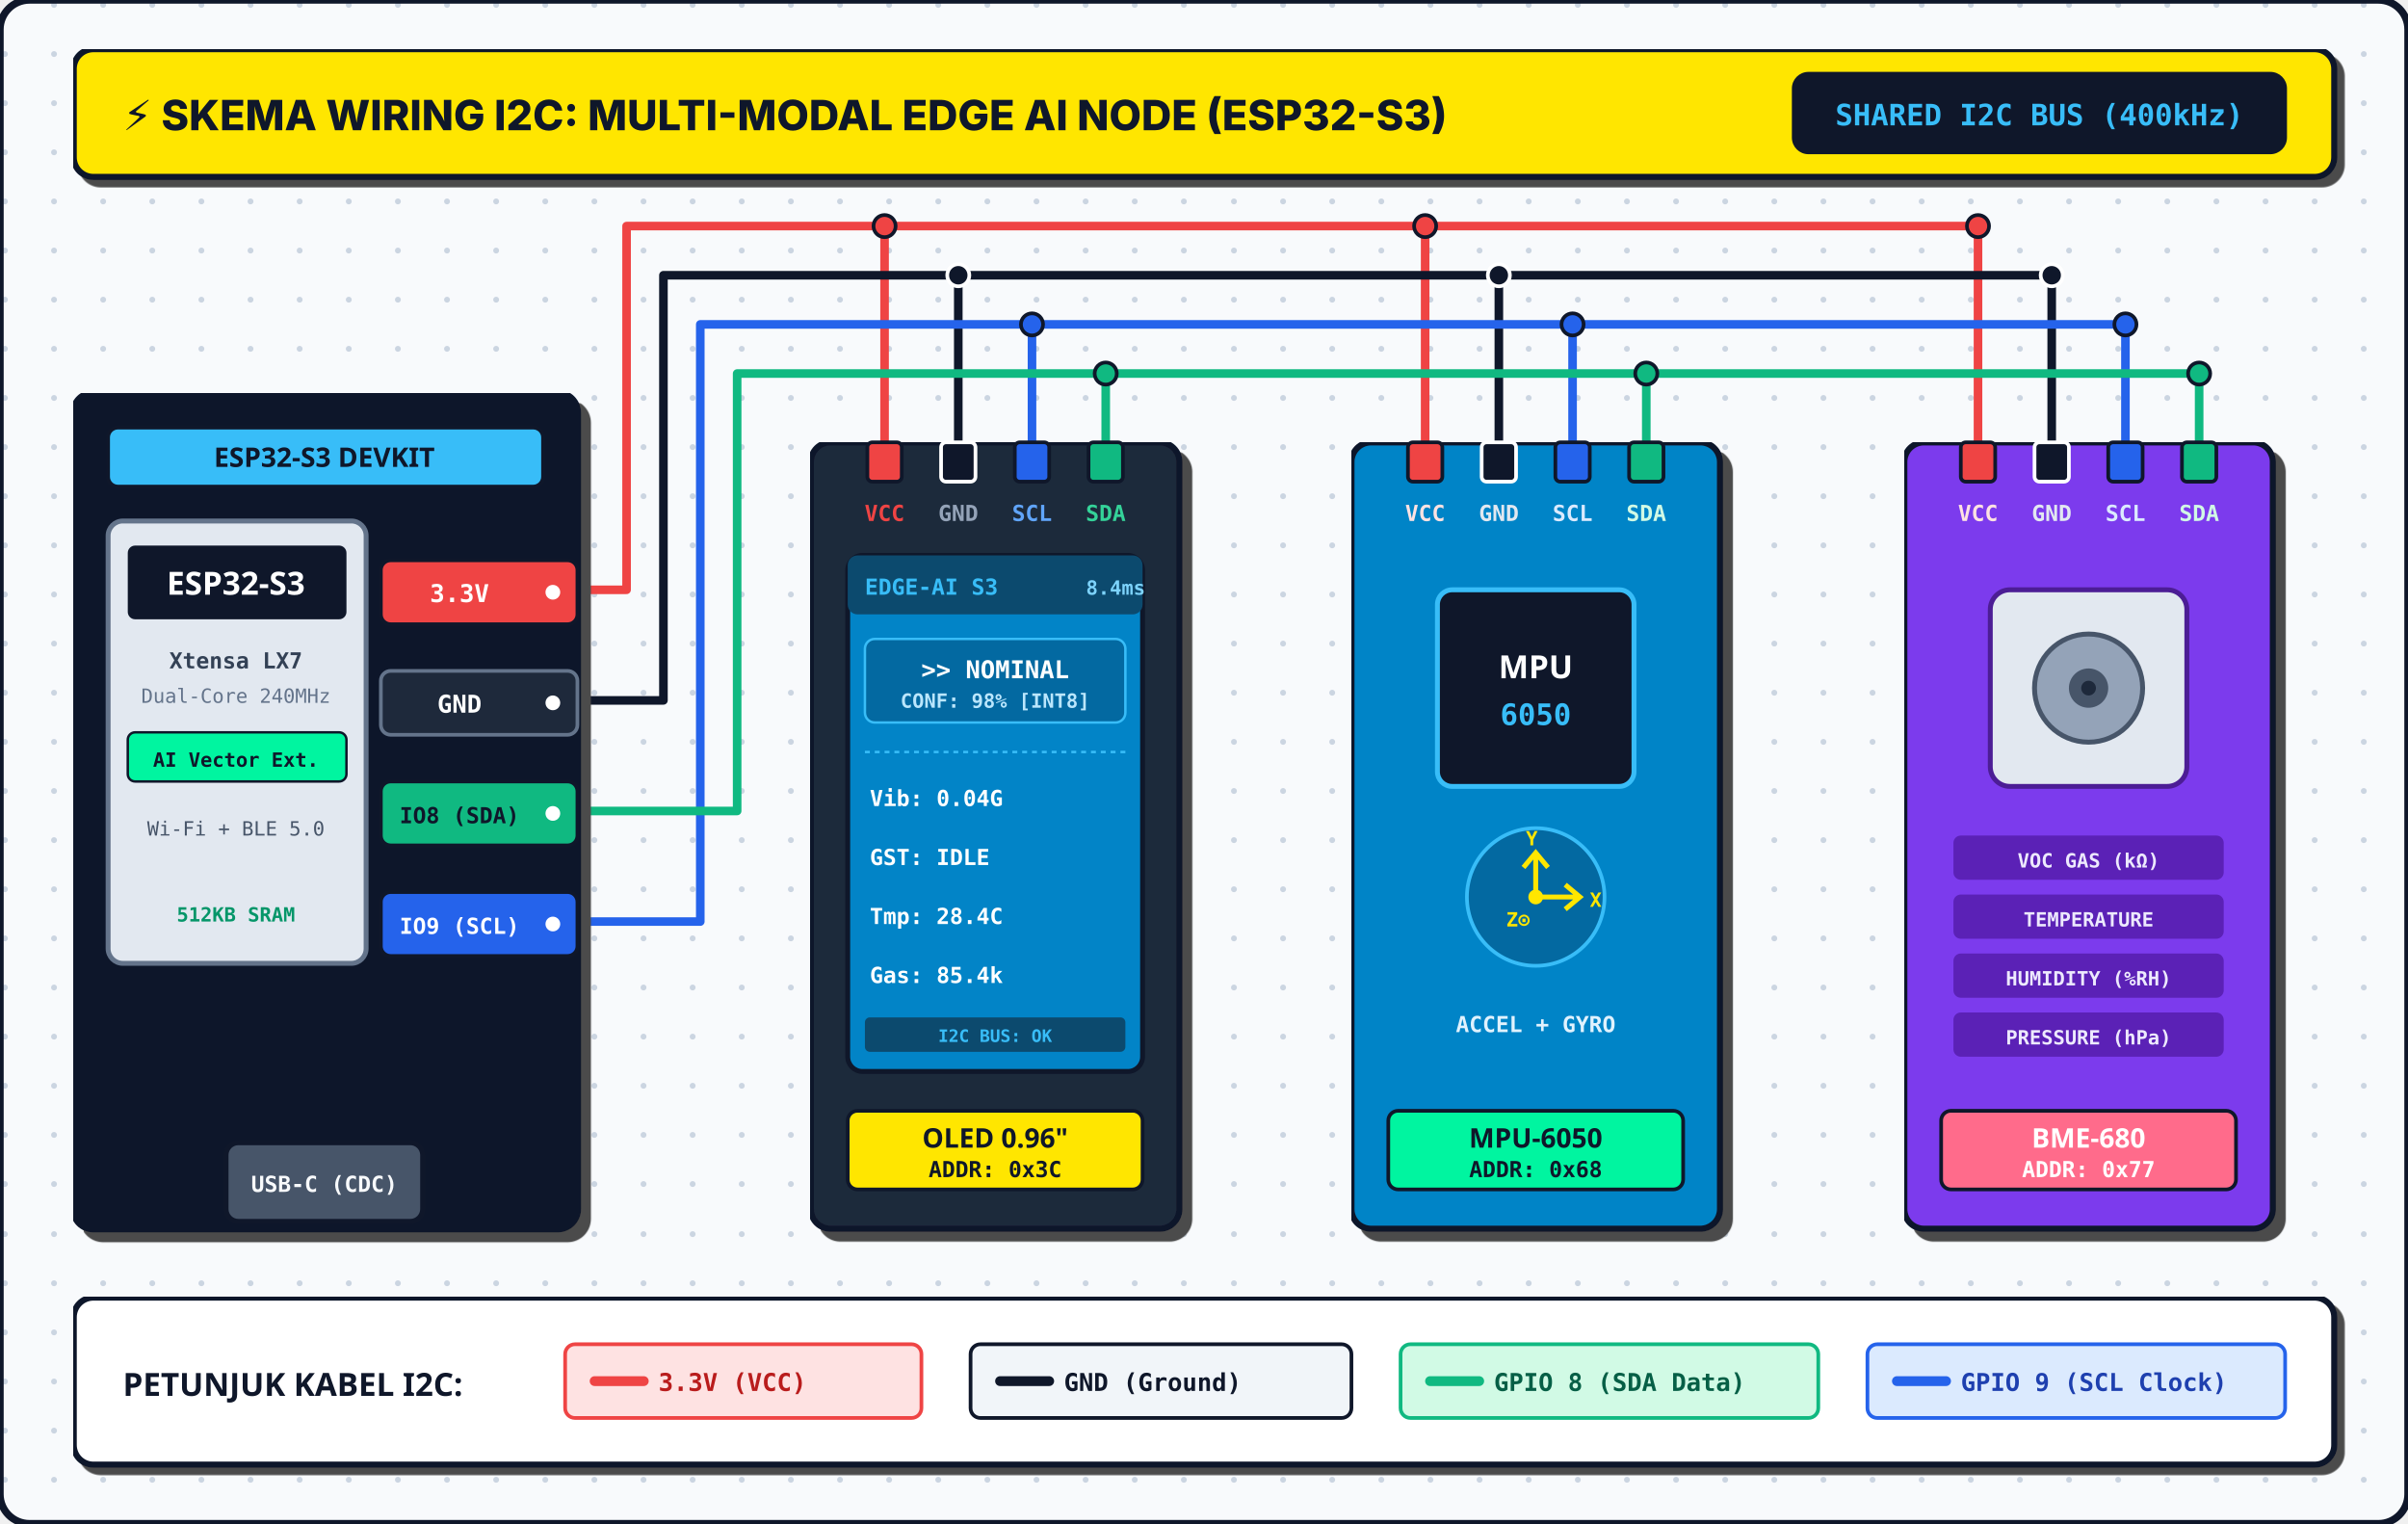
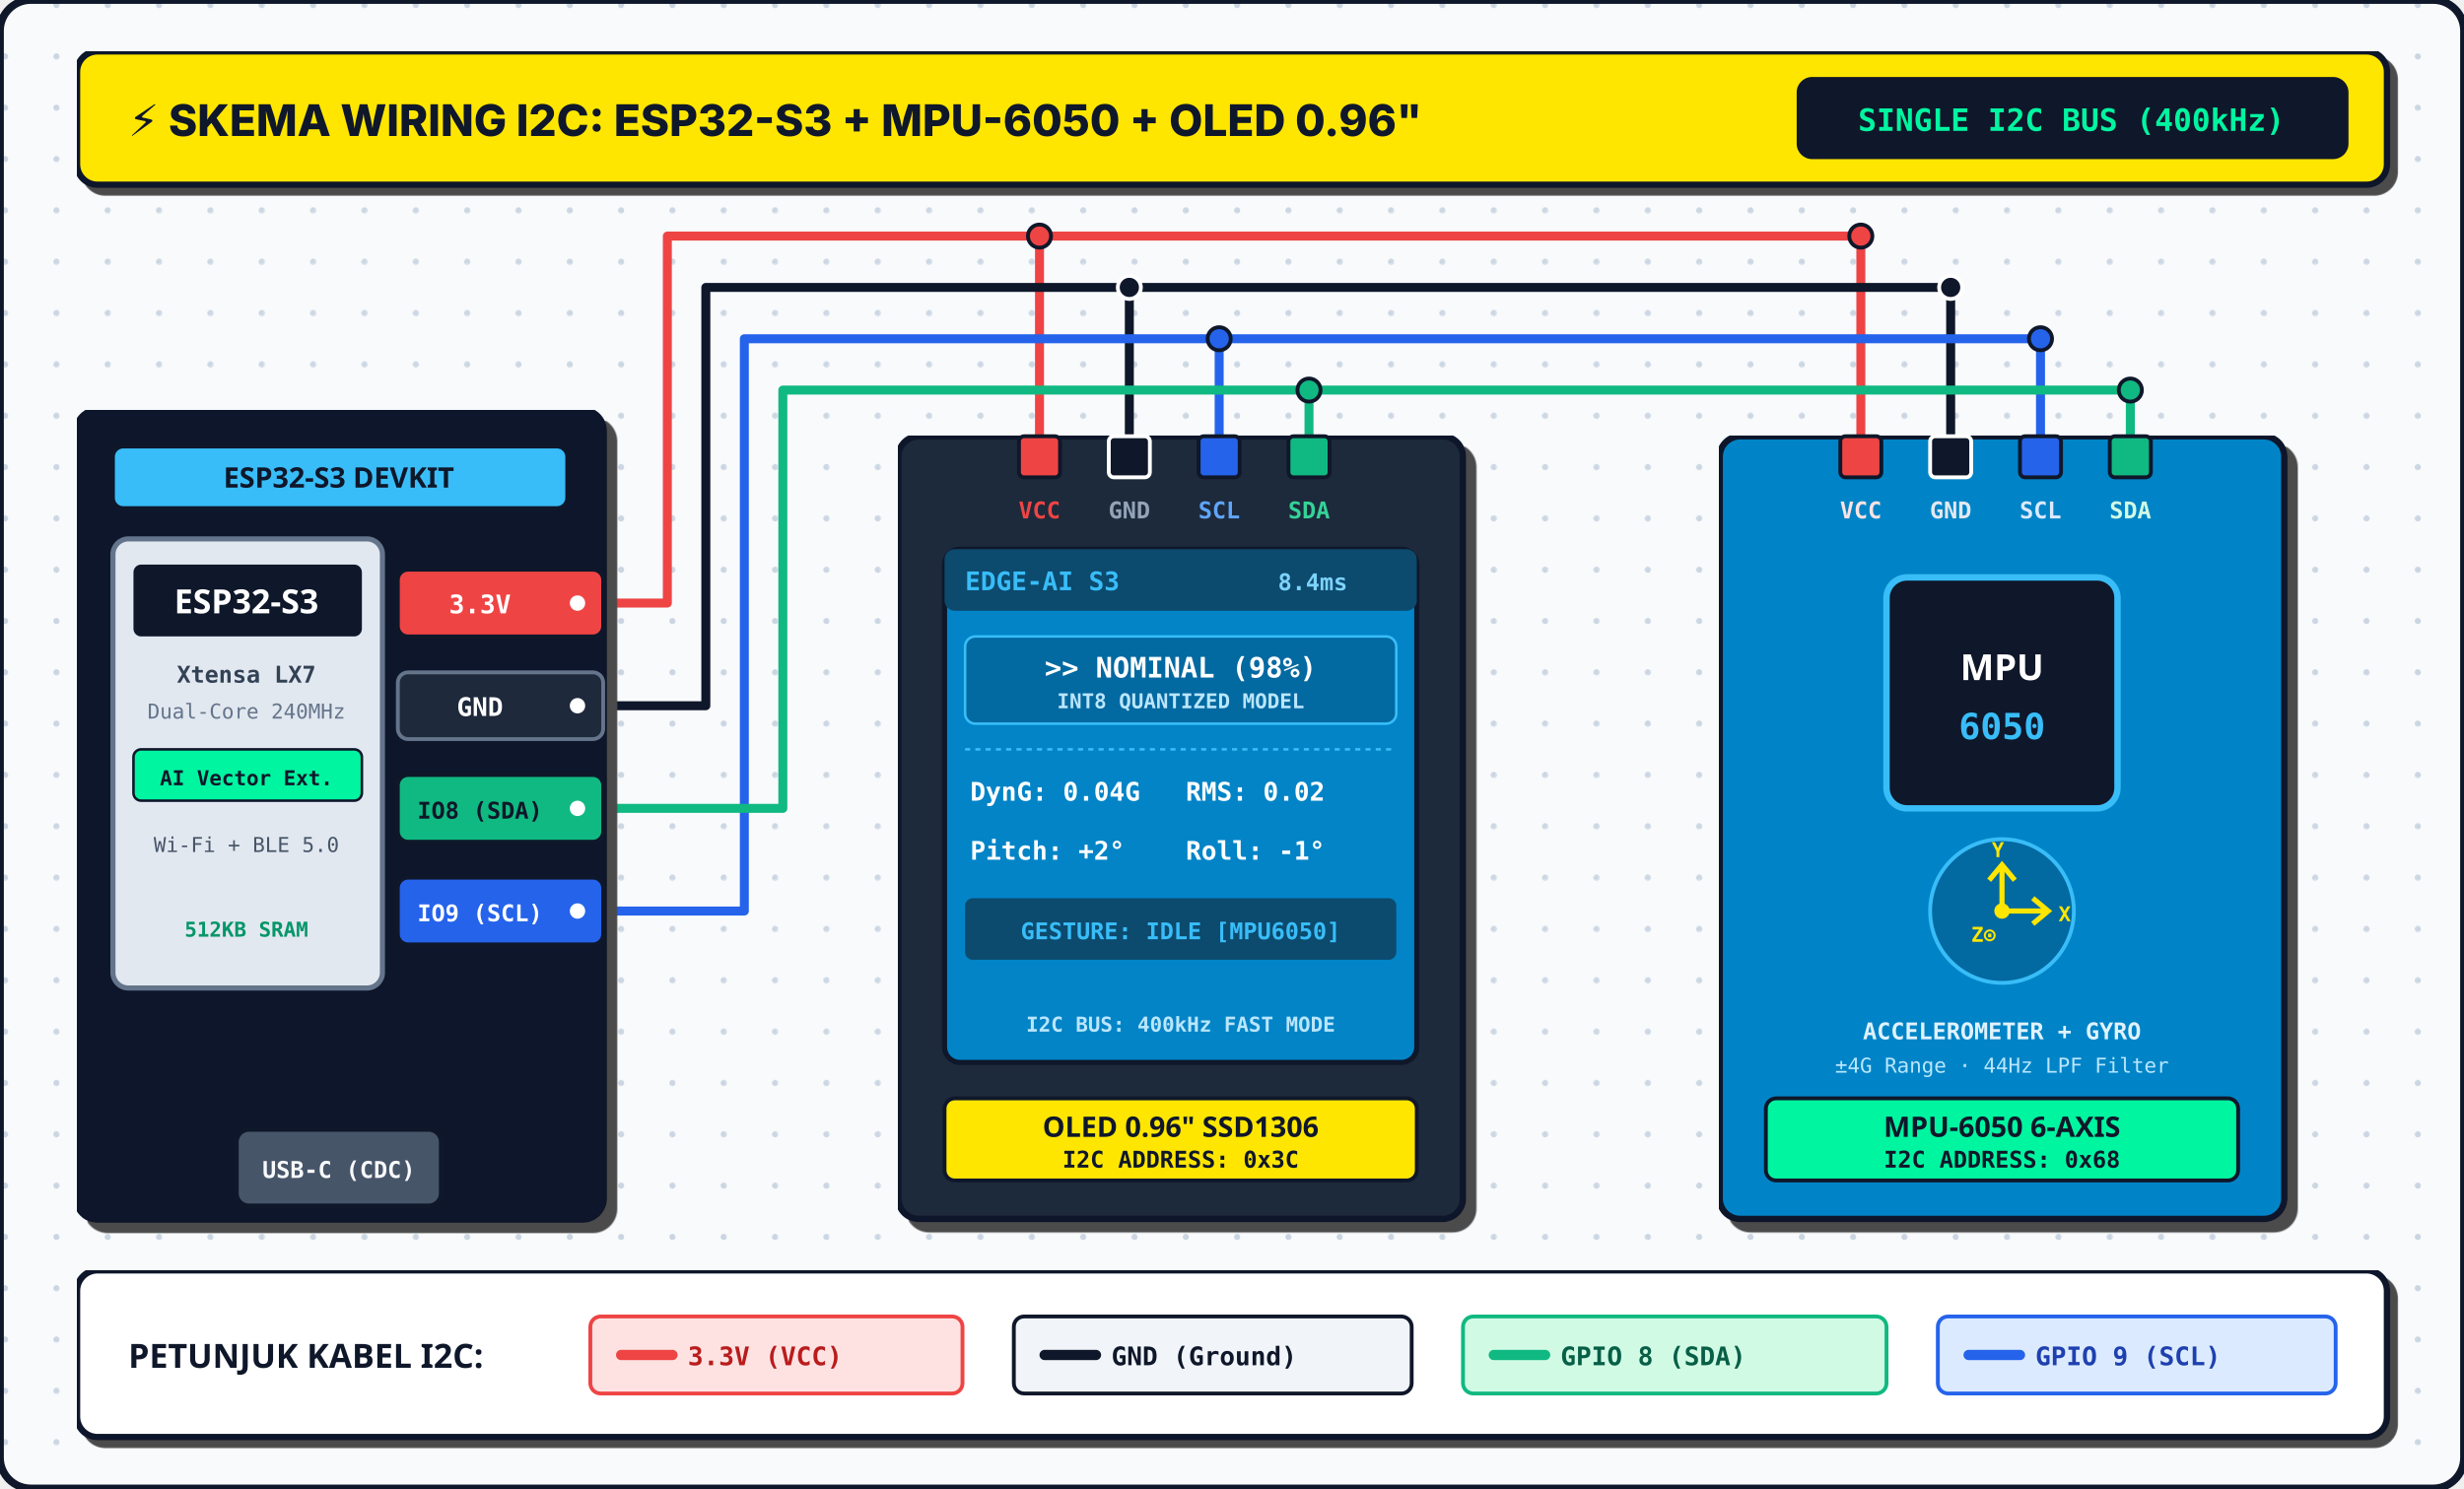
- <svg xmlns="http://www.w3.org/2000/svg" viewBox="0 0 980 620" width="100%" height="100%">
+ <svg xmlns="http://www.w3.org/2000/svg" viewBox="0 0 960 580" width="100%" height="100%">
  <defs>
-     <pattern id="dotgrid" width="20" height="20" patternUnits="userSpaceOnUse">
+     <pattern id="dotgrid-sc" width="20" height="20" patternUnits="userSpaceOnUse">
      <circle cx="2" cy="2" r="1.2" fill="#CBD5E1" />
    </pattern>
    <filter id="nb-shadow" x="0" y="0" width="200%" height="200%">
      <feOffset result="offOut" in="SourceAlpha" dx="4" dy="4" />
      <feColorMatrix result="matrixOut" in="offOut" type="matrix" values="0 0 0 0 0.07   0 0 0 0 0.07   0 0 0 0 0.07  0 0 0 1 0" />
      <feBlend in="SourceGraphic" in2="matrixOut" mode="normal" />
    </filter>
    <filter id="nb-shadow-sm" x="0" y="0" width="200%" height="200%">
      <feOffset result="offOut" in="SourceAlpha" dx="3" dy="3" />
      <feColorMatrix result="matrixOut" in="offOut" type="matrix" values="0 0 0 0 0.07   0 0 0 0 0.07   0 0 0 0 0.07  0 0 0 1 0" />
      <feBlend in="SourceGraphic" in2="matrixOut" mode="normal" />
    </filter>
  </defs>
-   <rect width="980" height="620" fill="#F8FAFC" rx="12" />
-   <rect width="980" height="620" fill="url(#dotgrid)" rx="12" />
-   <rect width="980" height="620" fill="none" stroke="#0F172A" stroke-width="3" rx="12" />
+   <rect width="960" height="580" fill="#F8FAFC" rx="12" />
+   <rect width="960" height="580" fill="url(#dotgrid-sc)" rx="12" />
+   <rect width="960" height="580" fill="none" stroke="#0F172A" stroke-width="3" rx="12" />
  <g transform="translate(30, 20)">
-     <rect x="0" y="0" width="920" height="52" rx="8" fill="#FFE600" stroke="#0F172A" stroke-width="2.5" filter="url(#nb-shadow-sm)" />
+     <rect x="0" y="0" width="900" height="52" rx="8" fill="#FFE600" stroke="#0F172A" stroke-width="2.5" filter="url(#nb-shadow-sm)" />
    <text x="20" y="33" font-family="'Space Grotesk', 'Inter', sans-serif" font-weight="800" font-size="17" fill="#0F172A">
-       ⚡ SKEMA WIRING I2C: MULTI-MODAL EDGE AI NODE (ESP32-S3)
+       ⚡ SKEMA WIRING I2C: ESP32-S3 + MPU-6050 + OLED 0.96"
    </text>
-     <rect x="700" y="10" width="200" height="32" rx="6" fill="#0F172A" stroke="#0F172A" stroke-width="1.5" />
-     <text x="800" y="31" font-family="'JetBrains Mono', monospace" font-weight="700" font-size="12" fill="#38BDF8" text-anchor="middle">
-       SHARED I2C BUS (400kHz)
+     <rect x="670" y="10" width="215" height="32" rx="6" fill="#0F172A" />
+     <text x="777" y="31" font-family="'JetBrains Mono', monospace" font-weight="700" font-size="12" fill="#00F5A0" text-anchor="middle">
+       SINGLE I2C BUS (400kHz)
    </text>
  </g>
  <g id="bus-rails" stroke-linecap="round" stroke-linejoin="round">
-     <path d="M 235 240 L 255 240 L 255 92 L 805 92" fill="none" stroke="#EF4444" stroke-width="3.5" />
-     <path d="M 360 92 L 360 180" fill="none" stroke="#EF4444" stroke-width="3.5" />
-     <path d="M 580 92 L 580 180" fill="none" stroke="#EF4444" stroke-width="3.5" />
-     <path d="M 805 92 L 805 180" fill="none" stroke="#EF4444" stroke-width="3.5" />
-     <path d="M 235 285 L 270 285 L 270 112 L 835 112" fill="none" stroke="#0F172A" stroke-width="3.5" />
-     <path d="M 390 112 L 390 180" fill="none" stroke="#0F172A" stroke-width="3.5" />
-     <path d="M 610 112 L 610 180" fill="none" stroke="#0F172A" stroke-width="3.5" />
-     <path d="M 835 112 L 835 180" fill="none" stroke="#0F172A" stroke-width="3.5" />
-     <path d="M 235 375 L 285 375 L 285 132 L 865 132" fill="none" stroke="#2563EB" stroke-width="3.5" />
-     <path d="M 420 132 L 420 180" fill="none" stroke="#2563EB" stroke-width="3.5" />
-     <path d="M 640 132 L 640 180" fill="none" stroke="#2563EB" stroke-width="3.5" />
-     <path d="M 865 132 L 865 180" fill="none" stroke="#2563EB" stroke-width="3.5" />
-     <path d="M 235 330 L 300 330 L 300 152 L 895 152" fill="none" stroke="#10B981" stroke-width="3.5" />
-     <path d="M 450 152 L 450 180" fill="none" stroke="#10B981" stroke-width="3.5" />
-     <path d="M 670 152 L 670 180" fill="none" stroke="#10B981" stroke-width="3.5" />
-     <path d="M 895 152 L 895 180" fill="none" stroke="#10B981" stroke-width="3.5" />
-     <circle cx="360" cy="92" r="4.5" fill="#EF4444" stroke="#0F172A" stroke-width="1.5" />
-     <circle cx="580" cy="92" r="4.5" fill="#EF4444" stroke="#0F172A" stroke-width="1.5" />
-     <circle cx="805" cy="92" r="4.5" fill="#EF4444" stroke="#0F172A" stroke-width="1.5" />
-     <circle cx="390" cy="112" r="4.5" fill="#0F172A" stroke="#FFFFFF" stroke-width="1.5" />
-     <circle cx="610" cy="112" r="4.5" fill="#0F172A" stroke="#FFFFFF" stroke-width="1.5" />
-     <circle cx="835" cy="112" r="4.5" fill="#0F172A" stroke="#FFFFFF" stroke-width="1.5" />
-     <circle cx="420" cy="132" r="4.5" fill="#2563EB" stroke="#0F172A" stroke-width="1.5" />
-     <circle cx="640" cy="132" r="4.5" fill="#2563EB" stroke="#0F172A" stroke-width="1.5" />
-     <circle cx="865" cy="132" r="4.5" fill="#2563EB" stroke="#0F172A" stroke-width="1.5" />
-     <circle cx="450" cy="152" r="4.5" fill="#10B981" stroke="#0F172A" stroke-width="1.5" />
-     <circle cx="670" cy="152" r="4.5" fill="#10B981" stroke="#0F172A" stroke-width="1.5" />
-     <circle cx="895" cy="152" r="4.5" fill="#10B981" stroke="#0F172A" stroke-width="1.5" />
+     <path d="M 235 235 L 260 235 L 260 92 L 725 92" fill="none" stroke="#EF4444" stroke-width="3.5" />
+     <path d="M 405 92 L 405 170" fill="none" stroke="#EF4444" stroke-width="3.5" />
+     <path d="M 725 92 L 725 170" fill="none" stroke="#EF4444" stroke-width="3.5" />
+     <path d="M 235 275 L 275 275 L 275 112 L 760 112" fill="none" stroke="#0F172A" stroke-width="3.5" />
+     <path d="M 440 112 L 440 170" fill="none" stroke="#0F172A" stroke-width="3.5" />
+     <path d="M 760 112 L 760 170" fill="none" stroke="#0F172A" stroke-width="3.5" />
+     <path d="M 235 355 L 290 355 L 290 132 L 795 132" fill="none" stroke="#2563EB" stroke-width="3.5" />
+     <path d="M 475 132 L 475 170" fill="none" stroke="#2563EB" stroke-width="3.5" />
+     <path d="M 795 132 L 795 170" fill="none" stroke="#2563EB" stroke-width="3.5" />
+     <path d="M 235 315 L 305 315 L 305 152 L 830 152" fill="none" stroke="#10B981" stroke-width="3.5" />
+     <path d="M 510 152 L 510 170" fill="none" stroke="#10B981" stroke-width="3.5" />
+     <path d="M 830 152 L 830 170" fill="none" stroke="#10B981" stroke-width="3.5" />
+     <circle cx="405" cy="92" r="4.5" fill="#EF4444" stroke="#0F172A" stroke-width="1.5" />
+     <circle cx="725" cy="92" r="4.5" fill="#EF4444" stroke="#0F172A" stroke-width="1.5" />
+     <circle cx="440" cy="112" r="4.5" fill="#0F172A" stroke="#FFFFFF" stroke-width="1.5" />
+     <circle cx="760" cy="112" r="4.5" fill="#0F172A" stroke="#FFFFFF" stroke-width="1.5" />
+     <circle cx="475" cy="132" r="4.5" fill="#2563EB" stroke="#0F172A" stroke-width="1.5" />
+     <circle cx="795" cy="132" r="4.5" fill="#2563EB" stroke="#0F172A" stroke-width="1.5" />
+     <circle cx="510" cy="152" r="4.5" fill="#10B981" stroke="#0F172A" stroke-width="1.5" />
+     <circle cx="830" cy="152" r="4.5" fill="#10B981" stroke="#0F172A" stroke-width="1.5" />
  </g>
  <g transform="translate(30, 160)">
-     <rect x="0" y="0" width="205" height="340" rx="8" fill="#0F172A" stroke="#0F172A" stroke-width="3" filter="url(#nb-shadow)" />
+     <rect x="0" y="0" width="205" height="315" rx="8" fill="#0F172A" stroke="#0F172A" stroke-width="3" filter="url(#nb-shadow)" />
    <rect x="14" y="14" width="177" height="24" rx="4" fill="#38BDF8" stroke="#0F172A" stroke-width="1.5" />
    <text x="102" y="30" font-family="'Space Grotesk', sans-serif" font-weight="800" font-size="11" fill="#0F172A" text-anchor="middle">
      ESP32-S3 DEVKIT
    </text>
-     <rect x="14" y="52" width="105" height="180" rx="6" fill="#E2E8F0" stroke="#64748B" stroke-width="2" />
-     <rect x="22" y="62" width="89" height="30" rx="3" fill="#0F172A" />
-     <text x="66" y="82" font-family="'Space Grotesk', sans-serif" font-weight="800" font-size="13" fill="#FFFFFF" text-anchor="middle">ESP32-S3</text>
-     <text x="66" y="112" font-family="'JetBrains Mono', monospace" font-weight="700" font-size="9" fill="#334155" text-anchor="middle">Xtensa LX7</text>
-     <text x="66" y="126" font-family="'JetBrains Mono', monospace" font-size="8" fill="#64748B" text-anchor="middle">Dual-Core 240MHz</text>
-     <rect x="22" y="138" width="89" height="20" rx="3" fill="#00F5A0" stroke="#0F172A" stroke-width="1" />
-     <text x="66" y="152" font-family="'JetBrains Mono', monospace" font-weight="800" font-size="8" fill="#0F172A" text-anchor="middle">AI Vector Ext.</text>
-     <text x="66" y="180" font-family="'JetBrains Mono', monospace" font-size="8" fill="#475569" text-anchor="middle">Wi-Fi + BLE 5.0</text>
-     <text x="66" y="215" font-family="'JetBrains Mono', monospace" font-size="8" font-weight="700" fill="#059669" text-anchor="middle">512KB SRAM</text>
-     <g transform="translate(125, 68)">
+     <rect x="14" y="50" width="105" height="175" rx="6" fill="#E2E8F0" stroke="#64748B" stroke-width="2" />
+     <rect x="22" y="60" width="89" height="28" rx="3" fill="#0F172A" />
+     <text x="66" y="79" font-family="'Space Grotesk', sans-serif" font-weight="800" font-size="13" fill="#FFFFFF" text-anchor="middle">ESP32-S3</text>
+     <text x="66" y="106" font-family="'JetBrains Mono', monospace" font-weight="700" font-size="9" fill="#334155" text-anchor="middle">Xtensa LX7</text>
+     <text x="66" y="120" font-family="'JetBrains Mono', monospace" font-size="8" fill="#64748B" text-anchor="middle">Dual-Core 240MHz</text>
+     <rect x="22" y="132" width="89" height="20" rx="3" fill="#00F5A0" stroke="#0F172A" stroke-width="1" />
+     <text x="66" y="146" font-family="'JetBrains Mono', monospace" font-weight="800" font-size="8" fill="#0F172A" text-anchor="middle">AI Vector Ext.</text>
+     <text x="66" y="172" font-family="'JetBrains Mono', monospace" font-size="8" fill="#475569" text-anchor="middle">Wi-Fi + BLE 5.0</text>
+     <text x="66" y="205" font-family="'JetBrains Mono', monospace" font-size="8" font-weight="700" fill="#059669" text-anchor="middle">512KB SRAM</text>
+     <g transform="translate(125, 62)">
      <rect x="0" y="0" width="80" height="26" rx="4" fill="#EF4444" stroke="#0F172A" stroke-width="1.5" />
      <circle cx="70" cy="13" r="3" fill="#FFFFFF" />
      <text x="32" y="17" font-family="'JetBrains Mono', monospace" font-weight="800" font-size="10" fill="#FFFFFF" text-anchor="middle">3.3V</text>
    </g>
-     <g transform="translate(125, 113)">
+     <g transform="translate(125, 102)">
      <rect x="0" y="0" width="80" height="26" rx="4" fill="#1E293B" stroke="#64748B" stroke-width="1.5" />
      <circle cx="70" cy="13" r="3" fill="#FFFFFF" />
      <text x="32" y="17" font-family="'JetBrains Mono', monospace" font-weight="800" font-size="10" fill="#FFFFFF" text-anchor="middle">GND</text>
    </g>
-     <g transform="translate(125, 158)">
+     <g transform="translate(125, 142)">
      <rect x="0" y="0" width="80" height="26" rx="4" fill="#10B981" stroke="#0F172A" stroke-width="1.5" />
      <circle cx="70" cy="13" r="3" fill="#FFFFFF" />
      <text x="32" y="17" font-family="'JetBrains Mono', monospace" font-weight="800" font-size="9" fill="#0F172A" text-anchor="middle">IO8 (SDA)</text>
    </g>
-     <g transform="translate(125, 203)">
+     <g transform="translate(125, 182)">
      <rect x="0" y="0" width="80" height="26" rx="4" fill="#2563EB" stroke="#0F172A" stroke-width="1.5" />
      <circle cx="70" cy="13" r="3" fill="#FFFFFF" />
      <text x="32" y="17" font-family="'JetBrains Mono', monospace" font-weight="800" font-size="9" fill="#FFFFFF" text-anchor="middle">IO9 (SCL)</text>
    </g>
-     <rect x="62" y="305" width="80" height="32" rx="5" fill="#475569" stroke="#0F172A" stroke-width="2" />
-     <text x="102" y="325" font-family="'JetBrains Mono', monospace" font-size="9" font-weight="800" fill="#F8FAFC" text-anchor="middle">
+     <rect x="62" y="280" width="80" height="30" rx="5" fill="#475569" stroke="#0F172A" stroke-width="2" />
+     <text x="102" y="299" font-family="'JetBrains Mono', monospace" font-size="9" font-weight="800" fill="#F8FAFC" text-anchor="middle">
      USB-C (CDC)
    </text>
  </g>
-   <g transform="translate(330, 180)">
-     <rect x="0" y="0" width="150" height="320" rx="8" fill="#1E293B" stroke="#0F172A" stroke-width="2.5" filter="url(#nb-shadow)" />
-     <rect x="23" y="0" width="14" height="16" fill="#EF4444" stroke="#0F172A" stroke-width="1.5" rx="2" />
-     <text x="30" y="32" font-family="'JetBrains Mono', monospace" font-size="9" font-weight="800" fill="#EF4444" text-anchor="middle">VCC</text>
-     <rect x="53" y="0" width="14" height="16" fill="#0F172A" stroke="#FFFFFF" stroke-width="1.5" rx="2" />
-     <text x="60" y="32" font-family="'JetBrains Mono', monospace" font-size="9" font-weight="800" fill="#94A3B8" text-anchor="middle">GND</text>
-     <rect x="83" y="0" width="14" height="16" fill="#2563EB" stroke="#0F172A" stroke-width="1.5" rx="2" />
-     <text x="90" y="32" font-family="'JetBrains Mono', monospace" font-size="9" font-weight="800" fill="#60A5FA" text-anchor="middle">SCL</text>
-     <rect x="113" y="0" width="14" height="16" fill="#10B981" stroke="#0F172A" stroke-width="1.5" rx="2" />
-     <text x="120" y="32" font-family="'JetBrains Mono', monospace" font-size="9" font-weight="800" fill="#34D399" text-anchor="middle">SDA</text>
-     <rect x="15" y="46" width="120" height="210" rx="6" fill="#0284C7" stroke="#0F172A" stroke-width="2" />
-     <rect x="15" y="46" width="120" height="24" rx="4" fill="#0C4A6E" />
-     <text x="22" y="62" font-family="'JetBrains Mono', monospace" font-size="9" font-weight="800" fill="#38BDF8">EDGE-AI S3</text>
-     <text x="112" y="62" font-family="'JetBrains Mono', monospace" font-size="8" font-weight="700" fill="#7DD3FC">8.4ms</text>
-     <rect x="22" y="80" width="106" height="34" rx="4" fill="#0369A1" stroke="#38BDF8" stroke-width="1" />
-     <text x="75" y="96" font-family="'JetBrains Mono', monospace" font-size="10" font-weight="800" fill="#FFFFFF" text-anchor="middle">&gt;&gt; NOMINAL</text>
-     <text x="75" y="108" font-family="'JetBrains Mono', monospace" font-size="8" font-weight="700" fill="#BAE6FD" text-anchor="middle">CONF: 98% [INT8]</text>
-     <line x1="22" y1="126" x2="128" y2="126" stroke="#38BDF8" stroke-width="1" stroke-dasharray="2 2" />
-     <text x="24" y="148" font-family="'JetBrains Mono', monospace" font-size="9" font-weight="700" fill="#FFFFFF">Vib: 0.04G</text>
-     <text x="24" y="172" font-family="'JetBrains Mono', monospace" font-size="9" font-weight="700" fill="#FFFFFF">GST: IDLE</text>
-     <text x="24" y="196" font-family="'JetBrains Mono', monospace" font-size="9" font-weight="700" fill="#FFFFFF">Tmp: 28.4C</text>
-     <text x="24" y="220" font-family="'JetBrains Mono', monospace" font-size="9" font-weight="700" fill="#FFFFFF">Gas: 85.4k</text>
-     <rect x="22" y="234" width="106" height="14" rx="2" fill="#0C4A6E" />
-     <text x="75" y="244" font-family="'JetBrains Mono', monospace" font-size="7" font-weight="700" fill="#38BDF8" text-anchor="middle">I2C BUS: OK</text>
-     <rect x="15" y="272" width="120" height="32" rx="4" fill="#FFE600" stroke="#0F172A" stroke-width="1.5" />
-     <text x="75" y="287" font-family="'Space Grotesk', sans-serif" font-weight="800" font-size="11" fill="#0F172A" text-anchor="middle">OLED 0.96"</text>
-     <text x="75" y="299" font-family="'JetBrains Mono', monospace" font-weight="700" font-size="9" fill="#0F172A" text-anchor="middle">ADDR: 0x3C</text>
+   <g transform="translate(350, 170)">
+     <rect x="0" y="0" width="220" height="305" rx="8" fill="#1E293B" stroke="#0F172A" stroke-width="2.5" filter="url(#nb-shadow)" />
+     <rect x="47" y="0" width="16" height="16" fill="#EF4444" stroke="#0F172A" stroke-width="1.5" rx="2" />
+     <text x="55" y="32" font-family="'JetBrains Mono', monospace" font-size="9" font-weight="800" fill="#EF4444" text-anchor="middle">VCC</text>
+     <rect x="82" y="0" width="16" height="16" fill="#0F172A" stroke="#FFFFFF" stroke-width="1.5" rx="2" />
+     <text x="90" y="32" font-family="'JetBrains Mono', monospace" font-size="9" font-weight="800" fill="#94A3B8" text-anchor="middle">GND</text>
+     <rect x="117" y="0" width="16" height="16" fill="#2563EB" stroke="#0F172A" stroke-width="1.5" rx="2" />
+     <text x="125" y="32" font-family="'JetBrains Mono', monospace" font-size="9" font-weight="800" fill="#60A5FA" text-anchor="middle">SCL</text>
+     <rect x="152" y="0" width="16" height="16" fill="#10B981" stroke="#0F172A" stroke-width="1.5" rx="2" />
+     <text x="160" y="32" font-family="'JetBrains Mono', monospace" font-size="9" font-weight="800" fill="#34D399" text-anchor="middle">SDA</text>
+     <rect x="18" y="44" width="184" height="200" rx="6" fill="#0284C7" stroke="#0F172A" stroke-width="2" />
+     <rect x="18" y="44" width="184" height="24" rx="4" fill="#0C4A6E" />
+     <text x="26" y="60" font-family="'JetBrains Mono', monospace" font-size="10" font-weight="800" fill="#38BDF8">EDGE-AI S3</text>
+     <text x="175" y="60" font-family="'JetBrains Mono', monospace" font-size="9" font-weight="700" fill="#7DD3FC" text-anchor="end">8.4ms</text>
+     <rect x="26" y="78" width="168" height="34" rx="4" fill="#0369A1" stroke="#38BDF8" stroke-width="1" />
+     <text x="110" y="94" font-family="'JetBrains Mono', monospace" font-size="11" font-weight="800" fill="#FFFFFF" text-anchor="middle">&gt;&gt; NOMINAL (98%)</text>
+     <text x="110" y="106" font-family="'JetBrains Mono', monospace" font-size="8" font-weight="700" fill="#BAE6FD" text-anchor="middle">INT8 QUANTIZED MODEL</text>
+     <line x1="26" y1="122" x2="194" y2="122" stroke="#38BDF8" stroke-width="1" stroke-dasharray="2 2" />
+     <text x="28" y="142" font-family="'JetBrains Mono', monospace" font-size="10" font-weight="700" fill="#FFFFFF">DynG: 0.04G</text>
+     <text x="112" y="142" font-family="'JetBrains Mono', monospace" font-size="10" font-weight="700" fill="#FFFFFF">RMS: 0.02</text>
+     <text x="28" y="165" font-family="'JetBrains Mono', monospace" font-size="10" font-weight="700" fill="#FFFFFF">Pitch: +2°</text>
+     <text x="112" y="165" font-family="'JetBrains Mono', monospace" font-size="10" font-weight="700" fill="#FFFFFF">Roll: -1°</text>
+     <rect x="26" y="180" width="168" height="24" rx="3" fill="#0C4A6E" />
+     <text x="110" y="196" font-family="'JetBrains Mono', monospace" font-size="9" font-weight="700" fill="#38BDF8" text-anchor="middle">GESTURE: IDLE [MPU6050]</text>
+     <text x="110" y="232" font-family="'JetBrains Mono', monospace" font-size="8" font-weight="700" fill="#BAE6FD" text-anchor="middle">I2C BUS: 400kHz FAST MODE</text>
+     <rect x="18" y="258" width="184" height="32" rx="4" fill="#FFE600" stroke="#0F172A" stroke-width="1.5" />
+     <text x="110" y="273" font-family="'Space Grotesk', sans-serif" font-weight="800" font-size="11" fill="#0F172A" text-anchor="middle">OLED 0.96" SSD1306</text>
+     <text x="110" y="285" font-family="'JetBrains Mono', monospace" font-weight="700" font-size="9" fill="#0F172A" text-anchor="middle">I2C ADDRESS: 0x3C</text>
  </g>
-   <g transform="translate(550, 180)">
-     <rect x="0" y="0" width="150" height="320" rx="8" fill="#0284C7" stroke="#0F172A" stroke-width="2.5" filter="url(#nb-shadow)" />
-     <rect x="23" y="0" width="14" height="16" fill="#EF4444" stroke="#0F172A" stroke-width="1.5" rx="2" />
-     <text x="30" y="32" font-family="'JetBrains Mono', monospace" font-size="9" font-weight="800" fill="#FEE2E2" text-anchor="middle">VCC</text>
-     <rect x="53" y="0" width="14" height="16" fill="#0F172A" stroke="#FFFFFF" stroke-width="1.5" rx="2" />
-     <text x="60" y="32" font-family="'JetBrains Mono', monospace" font-size="9" font-weight="800" fill="#E2E8F0" text-anchor="middle">GND</text>
-     <rect x="83" y="0" width="14" height="16" fill="#2563EB" stroke="#0F172A" stroke-width="1.5" rx="2" />
-     <text x="90" y="32" font-family="'JetBrains Mono', monospace" font-size="9" font-weight="800" fill="#DBEAFE" text-anchor="middle">SCL</text>
-     <rect x="113" y="0" width="14" height="16" fill="#10B981" stroke="#0F172A" stroke-width="1.5" rx="2" />
-     <text x="120" y="32" font-family="'JetBrains Mono', monospace" font-size="9" font-weight="800" fill="#D1FAE5" text-anchor="middle">SDA</text>
-     <rect x="35" y="60" width="80" height="80" rx="6" fill="#0F172A" stroke="#38BDF8" stroke-width="2" />
-     <text x="75" y="96" font-family="'Space Grotesk', sans-serif" font-weight="800" font-size="13" fill="#FFFFFF" text-anchor="middle">MPU</text>
-     <text x="75" y="115" font-family="'JetBrains Mono', monospace" font-size="12" font-weight="700" fill="#38BDF8" text-anchor="middle">6050</text>
-     <g transform="translate(75, 185)">
+   <g transform="translate(670, 170)">
+     <rect x="0" y="0" width="220" height="305" rx="8" fill="#0284C7" stroke="#0F172A" stroke-width="2.5" filter="url(#nb-shadow)" />
+     <rect x="47" y="0" width="16" height="16" fill="#EF4444" stroke="#0F172A" stroke-width="1.5" rx="2" />
+     <text x="55" y="32" font-family="'JetBrains Mono', monospace" font-size="9" font-weight="800" fill="#FEE2E2" text-anchor="middle">VCC</text>
+     <rect x="82" y="0" width="16" height="16" fill="#0F172A" stroke="#FFFFFF" stroke-width="1.5" rx="2" />
+     <text x="90" y="32" font-family="'JetBrains Mono', monospace" font-size="9" font-weight="800" fill="#E2E8F0" text-anchor="middle">GND</text>
+     <rect x="117" y="0" width="16" height="16" fill="#2563EB" stroke="#0F172A" stroke-width="1.5" rx="2" />
+     <text x="125" y="32" font-family="'JetBrains Mono', monospace" font-size="9" font-weight="800" fill="#DBEAFE" text-anchor="middle">SCL</text>
+     <rect x="152" y="0" width="16" height="16" fill="#10B981" stroke="#0F172A" stroke-width="1.5" rx="2" />
+     <text x="160" y="32" font-family="'JetBrains Mono', monospace" font-size="9" font-weight="800" fill="#D1FAE5" text-anchor="middle">SDA</text>
+     <rect x="65" y="55" width="90" height="90" rx="8" fill="#0F172A" stroke="#38BDF8" stroke-width="2.5" />
+     <text x="110" y="95" font-family="'Space Grotesk', sans-serif" font-weight="800" font-size="14" fill="#FFFFFF" text-anchor="middle">MPU</text>
+     <text x="110" y="118" font-family="'JetBrains Mono', monospace" font-size="14" font-weight="700" fill="#38BDF8" text-anchor="middle">6050</text>
+     <g transform="translate(110, 185)">
      <circle cx="0" cy="0" r="28" fill="#0369A1" stroke="#38BDF8" stroke-width="1.5" />
      <path d="M 0 0 L 0 -18 M -5 -12 L 0 -18 L 5 -12" stroke="#FFE600" stroke-width="2" fill="none" />
      <path d="M 0 0 L 18 0 M 12 -5 L 18 0 L 12 5" stroke="#FFE600" stroke-width="2" fill="none" />
      <circle cx="0" cy="0" r="3" fill="#FFE600" />
      <text x="22" y="4" font-family="'JetBrains Mono', monospace" font-size="8" font-weight="800" fill="#FFE600">X</text>
      <text x="-4" y="-21" font-family="'JetBrains Mono', monospace" font-size="8" font-weight="800" fill="#FFE600">Y</text>
      <text x="-12" y="12" font-family="'JetBrains Mono', monospace" font-size="8" font-weight="800" fill="#FFE600">Z⊙</text>
    </g>
-     <text x="75" y="240" font-family="'JetBrains Mono', monospace" font-size="9" font-weight="700" fill="#E0F2FE" text-anchor="middle">
-       ACCEL + GYRO
+     <text x="110" y="235" font-family="'JetBrains Mono', monospace" font-size="9" font-weight="700" fill="#E0F2FE" text-anchor="middle">
+       ACCELEROMETER + GYRO
    </text>
-     <rect x="15" y="272" width="120" height="32" rx="4" fill="#00F5A0" stroke="#0F172A" stroke-width="1.5" />
-     <text x="75" y="287" font-family="'Space Grotesk', sans-serif" font-weight="800" font-size="11" fill="#0F172A" text-anchor="middle">MPU-6050</text>
-     <text x="75" y="299" font-family="'JetBrains Mono', monospace" font-weight="700" font-size="9" fill="#0F172A" text-anchor="middle">ADDR: 0x68</text>
+     <text x="110" y="248" font-family="'JetBrains Mono', monospace" font-size="8" fill="#BAE6FD" text-anchor="middle">
+       ±4G Range · 44Hz LPF Filter
+     </text>
+     <rect x="18" y="258" width="184" height="32" rx="4" fill="#00F5A0" stroke="#0F172A" stroke-width="1.5" />
+     <text x="110" y="273" font-family="'Space Grotesk', sans-serif" font-weight="800" font-size="11" fill="#0F172A" text-anchor="middle">MPU-6050 6-AXIS</text>
+     <text x="110" y="285" font-family="'JetBrains Mono', monospace" font-weight="700" font-size="9" fill="#0F172A" text-anchor="middle">I2C ADDRESS: 0x68</text>
  </g>
-   <g transform="translate(775, 180)">
-     <rect x="0" y="0" width="150" height="320" rx="8" fill="#7C3AED" stroke="#0F172A" stroke-width="2.5" filter="url(#nb-shadow)" />
-     <rect x="23" y="0" width="14" height="16" fill="#EF4444" stroke="#0F172A" stroke-width="1.5" rx="2" />
-     <text x="30" y="32" font-family="'JetBrains Mono', monospace" font-size="9" font-weight="800" fill="#FEE2E2" text-anchor="middle">VCC</text>
-     <rect x="53" y="0" width="14" height="16" fill="#0F172A" stroke="#FFFFFF" stroke-width="1.5" rx="2" />
-     <text x="60" y="32" font-family="'JetBrains Mono', monospace" font-size="9" font-weight="800" fill="#E2E8F0" text-anchor="middle">GND</text>
-     <rect x="83" y="0" width="14" height="16" fill="#2563EB" stroke="#0F172A" stroke-width="1.5" rx="2" />
-     <text x="90" y="32" font-family="'JetBrains Mono', monospace" font-size="9" font-weight="800" fill="#DBEAFE" text-anchor="middle">SCL</text>
-     <rect x="113" y="0" width="14" height="16" fill="#10B981" stroke="#0F172A" stroke-width="1.5" rx="2" />
-     <text x="120" y="32" font-family="'JetBrains Mono', monospace" font-size="9" font-weight="800" fill="#D1FAE5" text-anchor="middle">SDA</text>
-     <rect x="35" y="60" width="80" height="80" rx="8" fill="#E2E8F0" stroke="#4C1D95" stroke-width="2" />
-     <circle cx="75" cy="100" r="22" fill="#94A3B8" stroke="#475569" stroke-width="2" />
-     <circle cx="75" cy="100" r="8" fill="#475569" />
-     <circle cx="75" cy="100" r="3" fill="#1E293B" />
-     <g transform="translate(20, 160)">
-       <rect x="0" y="0" width="110" height="18" rx="3" fill="#5B21B6" />
-       <text x="55" y="13" font-family="'JetBrains Mono', monospace" font-size="8" font-weight="700" fill="#EDE9FE" text-anchor="middle">VOC GAS (kΩ)</text>
-       <rect x="0" y="24" width="110" height="18" rx="3" fill="#5B21B6" />
-       <text x="55" y="37" font-family="'JetBrains Mono', monospace" font-size="8" font-weight="700" fill="#EDE9FE" text-anchor="middle">TEMPERATURE</text>
-       <rect x="0" y="48" width="110" height="18" rx="3" fill="#5B21B6" />
-       <text x="55" y="61" font-family="'JetBrains Mono', monospace" font-size="8" font-weight="700" fill="#EDE9FE" text-anchor="middle">HUMIDITY (%RH)</text>
-       <rect x="0" y="72" width="110" height="18" rx="3" fill="#5B21B6" />
-       <text x="55" y="85" font-family="'JetBrains Mono', monospace" font-size="8" font-weight="700" fill="#EDE9FE" text-anchor="middle">PRESSURE (hPa)</text>
-     </g>
-     <rect x="15" y="272" width="120" height="32" rx="4" fill="#FF6B8B" stroke="#0F172A" stroke-width="1.5" />
-     <text x="75" y="287" font-family="'Space Grotesk', sans-serif" font-weight="800" font-size="11" fill="#FFFFFF" text-anchor="middle">BME-680</text>
-     <text x="75" y="299" font-family="'JetBrains Mono', monospace" font-weight="700" font-size="9" fill="#FFFFFF" text-anchor="middle">ADDR: 0x77</text>
-   </g>
-   <g transform="translate(30, 528)">
-     <rect x="0" y="0" width="920" height="68" rx="8" fill="#FFFFFF" stroke="#0F172A" stroke-width="2.5" filter="url(#nb-shadow-sm)" />
-     <text x="20" y="40" font-family="'Space Grotesk', sans-serif" font-weight="800" font-size="13" fill="#0F172A">
+   <g transform="translate(30, 495)">
+     <rect x="0" y="0" width="900" height="65" rx="8" fill="#FFFFFF" stroke="#0F172A" stroke-width="2.5" filter="url(#nb-shadow-sm)" />
+     <text x="20" y="38" font-family="'Space Grotesk', sans-serif" font-weight="800" font-size="13" fill="#0F172A">
      PETUNJUK KABEL I2C:
    </text>
-     <g transform="translate(200, 19)">
+     <g transform="translate(200, 18)">
      <rect x="0" y="0" width="145" height="30" rx="4" fill="#FEE2E2" stroke="#EF4444" stroke-width="1.5" />
      <line x1="12" y1="15" x2="32" y2="15" stroke="#EF4444" stroke-width="4" stroke-linecap="round" />
      <text x="38" y="19" font-family="'JetBrains Mono', monospace" font-size="10" font-weight="800" fill="#B91C1C">3.3V (VCC)</text>
    </g>
-     <g transform="translate(365, 19)">
+     <g transform="translate(365, 18)">
      <rect x="0" y="0" width="155" height="30" rx="4" fill="#F1F5F9" stroke="#0F172A" stroke-width="1.5" />
      <line x1="12" y1="15" x2="32" y2="15" stroke="#0F172A" stroke-width="4" stroke-linecap="round" />
      <text x="38" y="19" font-family="'JetBrains Mono', monospace" font-size="10" font-weight="800" fill="#0F172A">GND (Ground)</text>
    </g>
-     <g transform="translate(540, 19)">
-       <rect x="0" y="0" width="170" height="30" rx="4" fill="#D1FAE5" stroke="#10B981" stroke-width="1.5" />
+     <g transform="translate(540, 18)">
+       <rect x="0" y="0" width="165" height="30" rx="4" fill="#D1FAE5" stroke="#10B981" stroke-width="1.5" />
      <line x1="12" y1="15" x2="32" y2="15" stroke="#10B981" stroke-width="4" stroke-linecap="round" />
-       <text x="38" y="19" font-family="'JetBrains Mono', monospace" font-size="10" font-weight="800" fill="#065F46">GPIO 8 (SDA Data)</text>
+       <text x="38" y="19" font-family="'JetBrains Mono', monospace" font-size="10" font-weight="800" fill="#065F46">GPIO 8 (SDA)</text>
    </g>
-     <g transform="translate(730, 19)">
-       <rect x="0" y="0" width="170" height="30" rx="4" fill="#DBEAFE" stroke="#2563EB" stroke-width="1.5" />
+     <g transform="translate(725, 18)">
+       <rect x="0" y="0" width="155" height="30" rx="4" fill="#DBEAFE" stroke="#2563EB" stroke-width="1.5" />
      <line x1="12" y1="15" x2="32" y2="15" stroke="#2563EB" stroke-width="4" stroke-linecap="round" />
-       <text x="38" y="19" font-family="'JetBrains Mono', monospace" font-size="10" font-weight="800" fill="#1E40AF">GPIO 9 (SCL Clock)</text>
+       <text x="38" y="19" font-family="'JetBrains Mono', monospace" font-size="10" font-weight="800" fill="#1E40AF">GPIO 9 (SCL)</text>
    </g>
  </g>
</svg>
